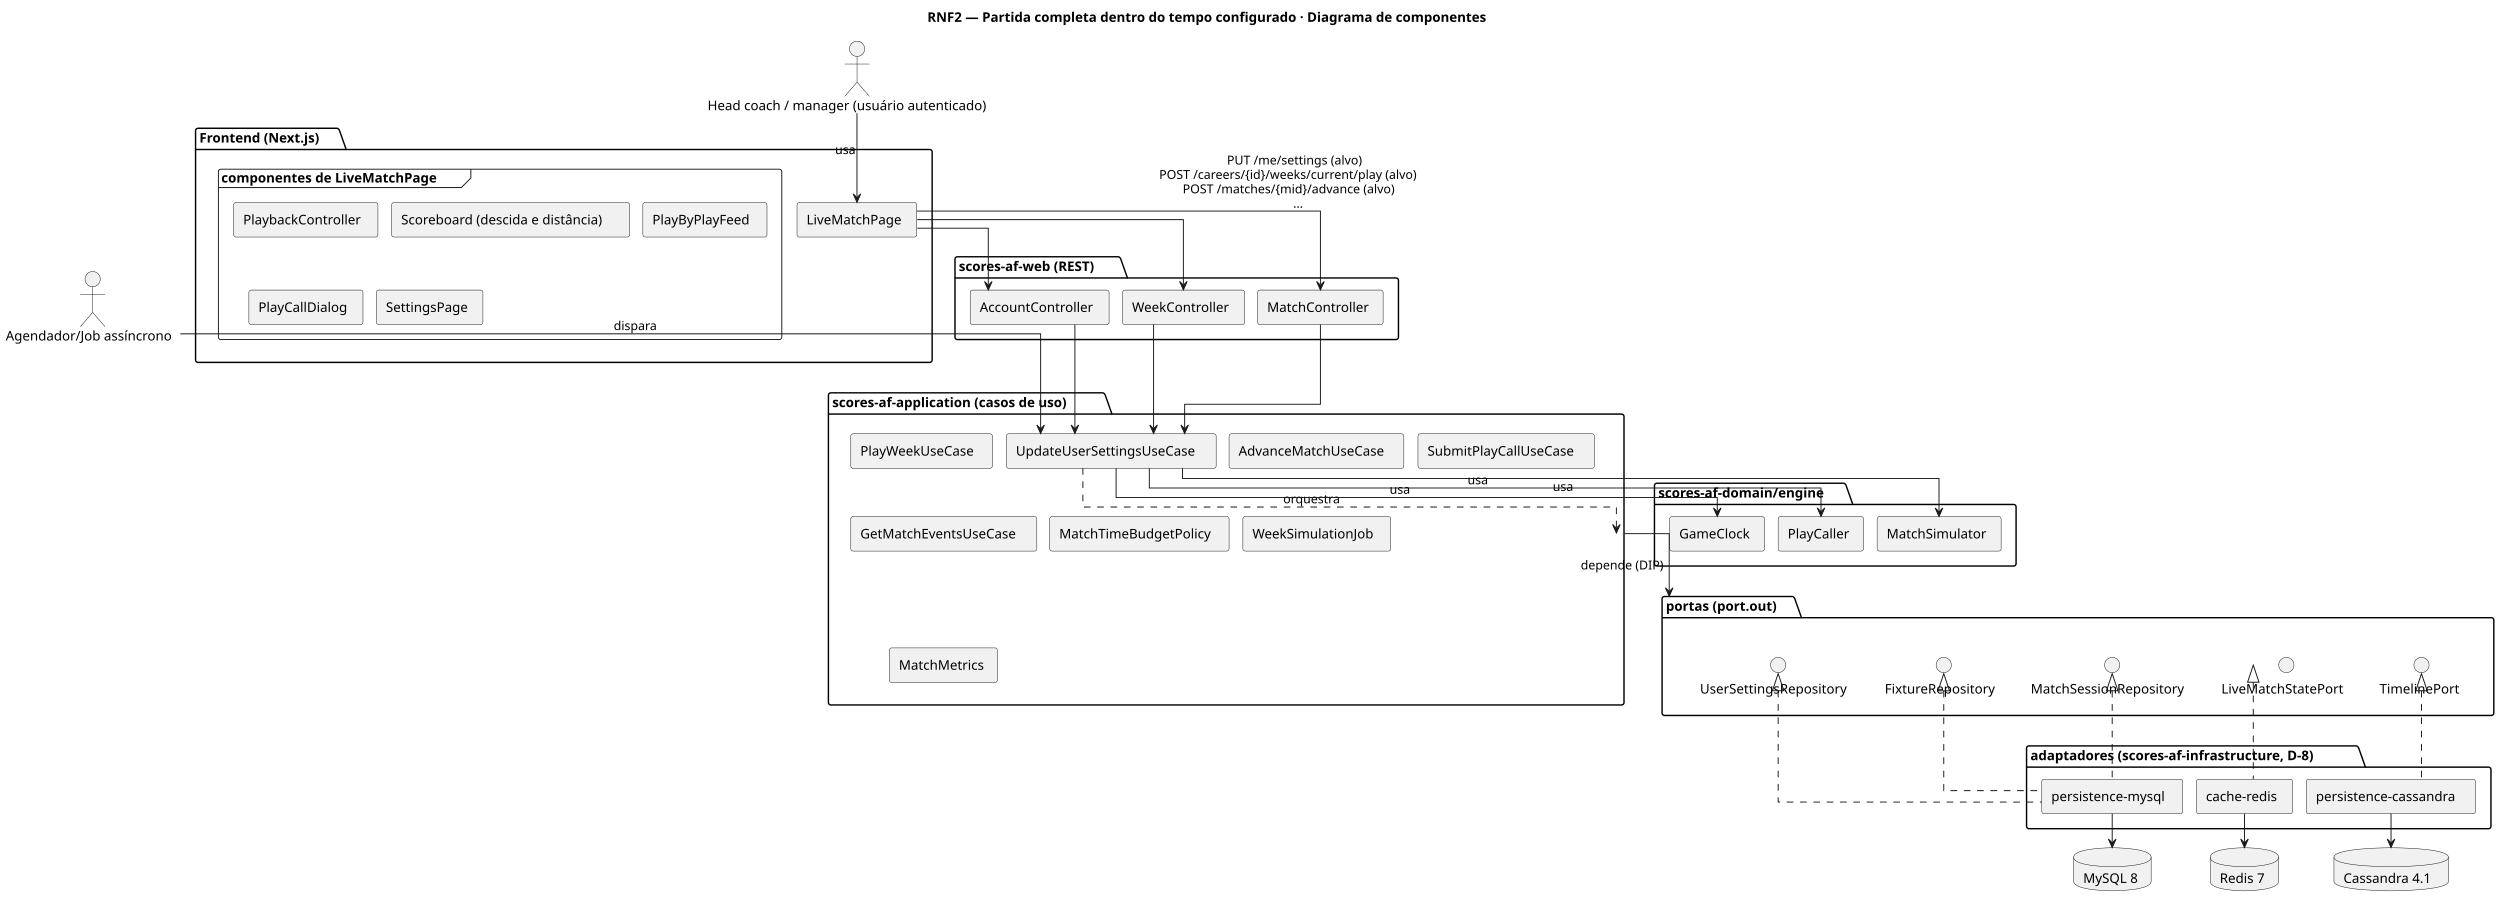
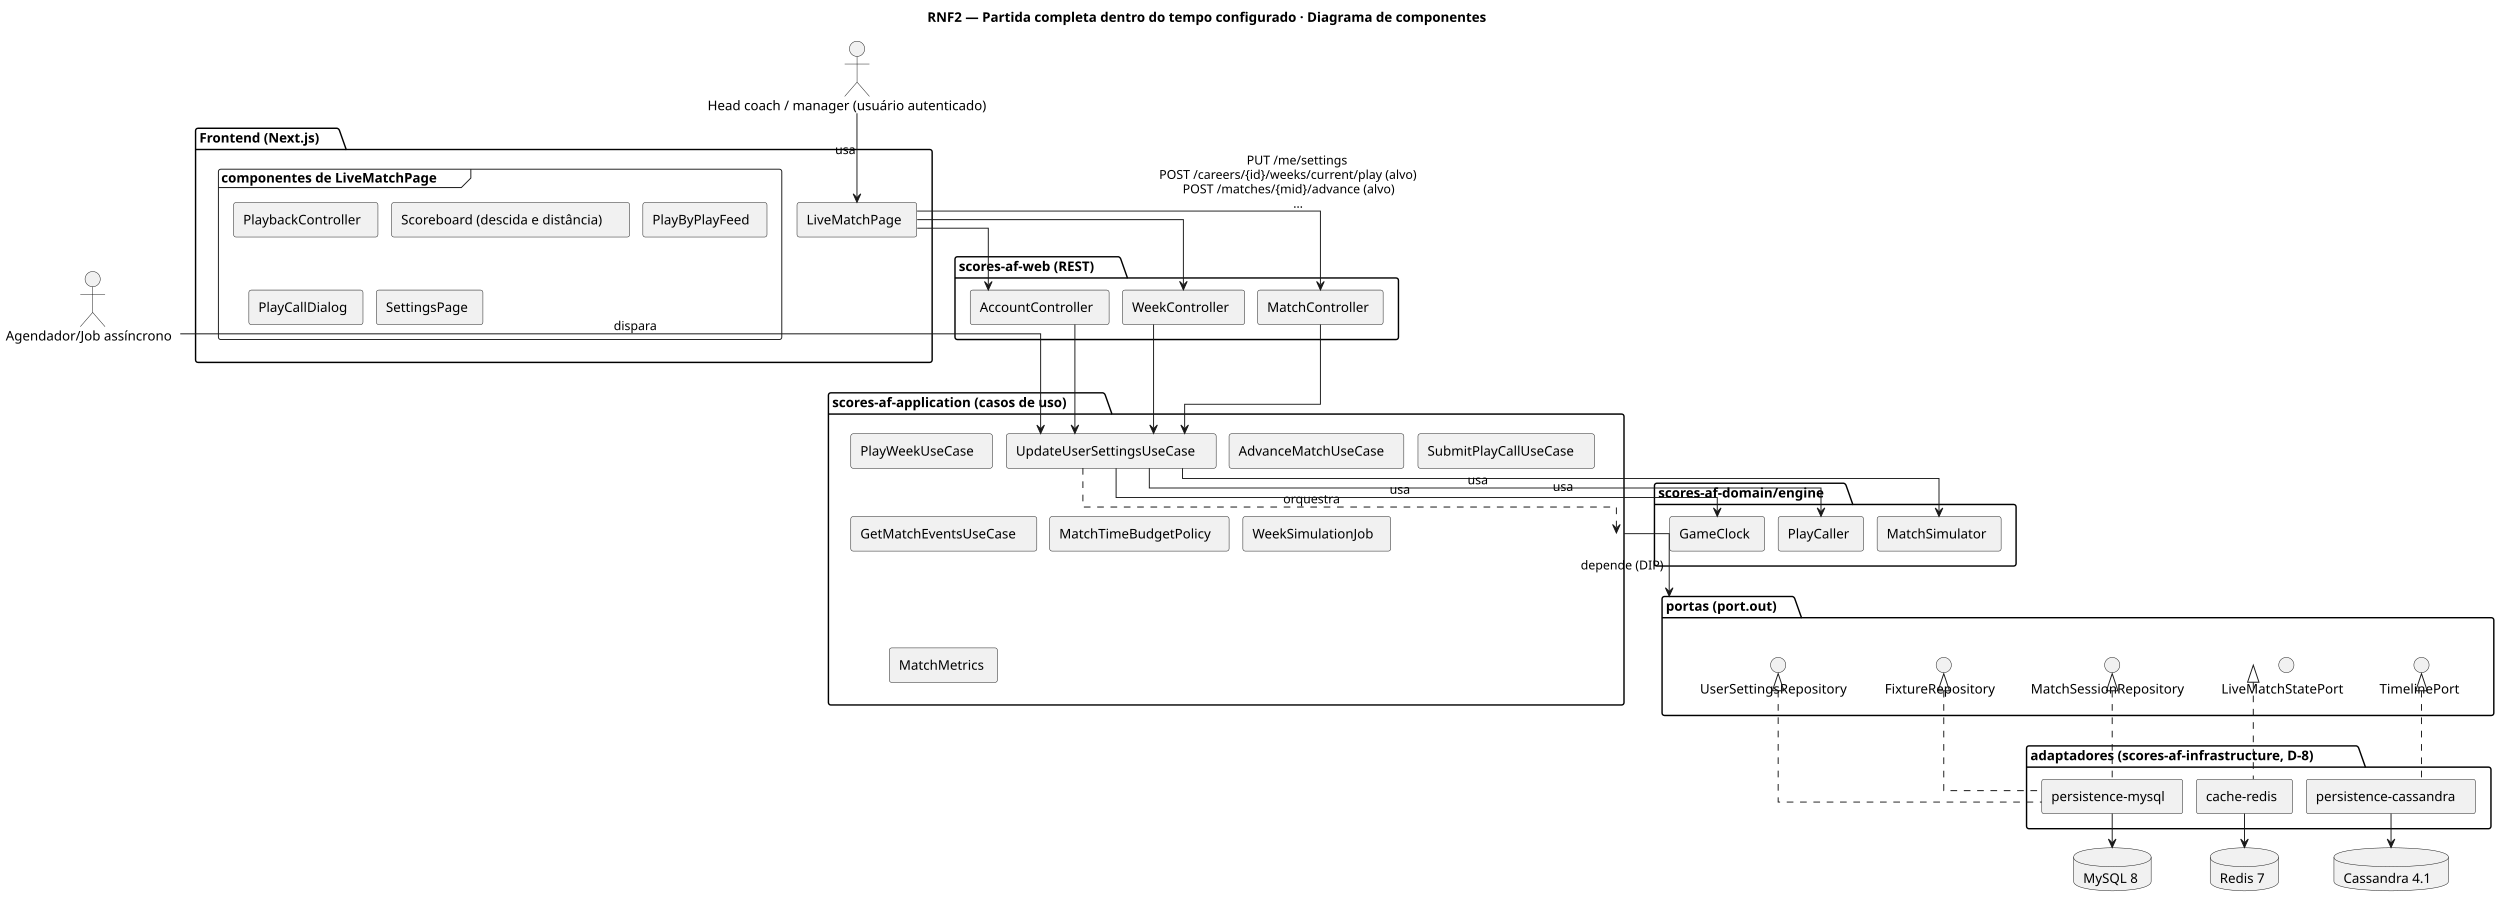
<svg xmlns="http://www.w3.org/2000/svg" contentStyleType="text/css" data-diagram-type="DESCRIPTION" height="953px" preserveAspectRatio="none" style="width:2627px;height:953px;background:#FFFFFF;" version="1.1" viewBox="0 0 2627 953" width="2627px" zoomAndPan="magnify">
  <defs />
  <g>
    <g class="title" data-source-line="1">
      <text fill="#000000" font-family="sans-serif" font-size="14" font-weight="bold" lengthAdjust="spacing" textLength="664.658" x="974.421" y="22.995">RNF2 — Partida completa dentro do tempo configurado · Diagrama de componentes</text>
    </g>
    <g class="cluster" data-entity="pkg_fe" data-source-line="8" data-uid="ent0004" id="cluster_pkg_fe">
      <path d="M208,134.797 L354.284,134.797 A3.75,3.75 0 0 1 356.784,137.297 L363.784,157.094 L977,157.094 A2.5,2.5 0 0 1 979.5,159.594 L979.5,378.297 A2.5,2.5 0 0 1 977,380.797 L208,380.797 A2.5,2.5 0 0 1 205.5,378.297 L205.5,137.297 A2.5,2.5 0 0 1 208,134.797" fill="none" style="stroke:#000000;stroke-width:1.5;" />
      <line style="stroke:#000000;stroke-width:1.5;" x1="205.5" x2="363.784" y1="157.094" y2="157.094" />
      <text fill="#000000" font-family="sans-serif" font-size="14" font-weight="bold" lengthAdjust="spacing" textLength="145.284" x="209.5" y="149.792">Frontend (Next.js)</text>
    </g>
    <g class="cluster" data-entity="pkg_fe_sub" data-source-line="10" data-uid="ent0006" id="cluster_pkg_fe_sub">
      <rect fill="none" height="179" rx="2.5" ry="2.5" style="stroke:#181818;stroke-width:1;" width="592" x="229.5" y="177.797" />
      <path d="M494.761,177.797 L494.761,187.094 L484.761,197.094 L229.5,197.094" fill="none" style="stroke:#181818;stroke-width:1;" />
      <text fill="#000000" font-family="sans-serif" font-size="14" font-weight="bold" lengthAdjust="spacing" textLength="255.261" x="232.5" y="191.792">componentes de LiveMatchPage</text>
    </g>
    <g class="cluster" data-entity="pkg_web" data-source-line="18" data-uid="ent0012" id="cluster_pkg_web">
      <path d="M1006,269.797 L1175.239,269.797 A3.75,3.75 0 0 1 1177.739,272.297 L1184.739,292.094 L1467,292.094 A2.5,2.5 0 0 1 1469.5,294.594 L1469.5,354.297 A2.5,2.5 0 0 1 1467,356.797 L1006,356.797 A2.5,2.5 0 0 1 1003.5,354.297 L1003.5,272.297 A2.5,2.5 0 0 1 1006,269.797" fill="none" style="stroke:#000000;stroke-width:1.5;" />
      <line style="stroke:#000000;stroke-width:1.5;" x1="1003.5" x2="1184.739" y1="292.094" y2="292.094" />
      <text fill="#000000" font-family="sans-serif" font-size="14" font-weight="bold" lengthAdjust="spacing" textLength="168.239" x="1007.5" y="284.792">scores-af-web (REST)</text>
    </g>
    <g class="cluster" data-entity="pkg_app" data-source-line="23" data-uid="ent0016" id="cluster_pkg_app">
      <path d="M873,412.797 L1158.936,412.797 A3.75,3.75 0 0 1 1161.436,415.297 L1168.436,435.094 L1704,435.094 A2.5,2.5 0 0 1 1706.5,437.594 L1706.5,738.297 A2.5,2.5 0 0 1 1704,740.797 L873,740.797 A2.5,2.5 0 0 1 870.5,738.297 L870.5,415.297 A2.5,2.5 0 0 1 873,412.797" fill="none" style="stroke:#000000;stroke-width:1.5;" />
      <line style="stroke:#000000;stroke-width:1.5;" x1="870.5" x2="1168.436" y1="435.094" y2="435.094" />
      <text fill="#000000" font-family="sans-serif" font-size="14" font-weight="bold" lengthAdjust="spacing" textLength="284.935" x="874.5" y="427.792">scores-af-application (casos de uso)</text>
    </g>
    <g class="cluster" data-entity="pkg_eng" data-source-line="33" data-uid="ent0025" id="cluster_pkg_eng">
      <path d="M1741,507.797 L1937.439,507.797 A3.75,3.75 0 0 1 1939.939,510.297 L1946.939,530.094 L2116,530.094 A2.5,2.5 0 0 1 2118.5,532.594 L2118.5,592.297 A2.5,2.5 0 0 1 2116,594.797 L1741,594.797 A2.5,2.5 0 0 1 1738.5,592.297 L1738.5,510.297 A2.5,2.5 0 0 1 1741,507.797" fill="none" style="stroke:#000000;stroke-width:1.5;" />
      <line style="stroke:#000000;stroke-width:1.5;" x1="1738.5" x2="1946.939" y1="530.094" y2="530.094" />
      <text fill="#000000" font-family="sans-serif" font-size="14" font-weight="bold" lengthAdjust="spacing" textLength="195.44" x="1742.5" y="522.792">scores-af-domain/engine</text>
    </g>
    <g class="cluster" data-entity="pkg_ports" data-source-line="38" data-uid="ent0029" id="cluster_pkg_ports">
      <path d="M1749,626.797 L1883.52,626.797 A3.75,3.75 0 0 1 1886.02,629.297 L1893.02,649.094 L2618,649.094 A2.5,2.5 0 0 1 2620.5,651.594 L2620.5,749.297 A2.5,2.5 0 0 1 2618,751.797 L1749,751.797 A2.5,2.5 0 0 1 1746.5,749.297 L1746.5,629.297 A2.5,2.5 0 0 1 1749,626.797" fill="none" style="stroke:#000000;stroke-width:1.5;" />
      <line style="stroke:#000000;stroke-width:1.5;" x1="1746.5" x2="1893.02" y1="649.094" y2="649.094" />
      <text fill="#000000" font-family="sans-serif" font-size="14" font-weight="bold" lengthAdjust="spacing" textLength="133.519" x="1750.5" y="641.792">portas (port.out)</text>
    </g>
    <g class="cluster" data-entity="pkg_ad" data-source-line="45" data-uid="ent0035" id="cluster_pkg_ad">
      <path d="M2132,783.797 L2476.089,783.797 A3.75,3.75 0 0 1 2478.589,786.297 L2485.589,806.094 L2615,806.094 A2.5,2.5 0 0 1 2617.5,808.594 L2617.5,868.297 A2.5,2.5 0 0 1 2615,870.797 L2132,870.797 A2.5,2.5 0 0 1 2129.5,868.297 L2129.5,786.297 A2.5,2.5 0 0 1 2132,783.797" fill="none" style="stroke:#000000;stroke-width:1.5;" />
      <line style="stroke:#000000;stroke-width:1.5;" x1="2129.5" x2="2485.589" y1="806.094" y2="806.094" />
      <text fill="#000000" font-family="sans-serif" font-size="14" font-weight="bold" lengthAdjust="spacing" textLength="343.089" x="2133.5" y="798.792">adaptadores (scores-af-infrastructure, D-8)</text>
    </g>
    <g class="entity" data-entity="c3" data-source-line="9" data-uid="ent0005" id="entity_c3">
      <rect fill="#F1F1F1" height="36.297" rx="2.5" ry="2.5" style="stroke:#181818;stroke-width:0.5;" width="125.827" x="837.5" y="212.797" />
      <text fill="#000000" font-family="sans-serif" font-size="14" lengthAdjust="spacing" textLength="105.827" x="847.5" y="235.792">LiveMatchPage</text>
    </g>
    <g class="entity" data-entity="c4" data-source-line="11" data-uid="ent0007" id="entity_c4">
      <rect fill="#F1F1F1" height="36.297" rx="2.5" ry="2.5" style="stroke:#181818;stroke-width:0.5;" width="151.64" x="245.5" y="212.797" />
      <text fill="#000000" font-family="sans-serif" font-size="14" lengthAdjust="spacing" textLength="131.64" x="255.5" y="235.792">PlaybackController</text>
    </g>
    <g class="entity" data-entity="c5" data-source-line="12" data-uid="ent0008" id="entity_c5">
      <rect fill="#F1F1F1" height="36.297" rx="2.5" ry="2.5" style="stroke:#181818;stroke-width:0.5;" width="250.105" x="411.5" y="212.797" />
      <text fill="#000000" font-family="sans-serif" font-size="14" lengthAdjust="spacing" textLength="230.105" x="421.5" y="235.792">Scoreboard (descida e distância)</text>
    </g>
    <g class="entity" data-entity="c6" data-source-line="13" data-uid="ent0009" id="entity_c6">
      <rect fill="#F1F1F1" height="36.297" rx="2.5" ry="2.5" style="stroke:#181818;stroke-width:0.5;" width="130.448" x="675.5" y="212.797" />
      <text fill="#000000" font-family="sans-serif" font-size="14" lengthAdjust="spacing" textLength="110.448" x="685.5" y="235.792">PlayByPlayFeed</text>
    </g>
    <g class="entity" data-entity="c7" data-source-line="14" data-uid="ent0010" id="entity_c7">
      <rect fill="#F1F1F1" height="36.297" rx="2.5" ry="2.5" style="stroke:#181818;stroke-width:0.5;" width="119.921" x="261.5" y="304.797" />
      <text fill="#000000" font-family="sans-serif" font-size="14" lengthAdjust="spacing" textLength="99.921" x="271.5" y="327.792">PlayCallDialog</text>
    </g>
    <g class="entity" data-entity="c8" data-source-line="15" data-uid="ent0011" id="entity_c8">
      <rect fill="#F1F1F1" height="36.297" rx="2.5" ry="2.5" style="stroke:#181818;stroke-width:0.5;" width="111.943" x="395.5" y="304.797" />
      <text fill="#000000" font-family="sans-serif" font-size="14" lengthAdjust="spacing" textLength="91.943" x="405.5" y="327.792">SettingsPage</text>
    </g>
    <g class="entity" data-entity="c9" data-source-line="19" data-uid="ent0013" id="entity_c9">
      <rect fill="#F1F1F1" height="36.297" rx="2.5" ry="2.5" style="stroke:#181818;stroke-width:0.5;" width="131.891" x="1321.5" y="304.797" />
      <text fill="#000000" font-family="sans-serif" font-size="14" lengthAdjust="spacing" textLength="111.891" x="1331.5" y="327.792">MatchController</text>
    </g>
    <g class="entity" data-entity="c10" data-source-line="20" data-uid="ent0014" id="entity_c10">
      <rect fill="#F1F1F1" height="36.297" rx="2.5" ry="2.5" style="stroke:#181818;stroke-width:0.5;" width="128.35" x="1179.5" y="304.797" />
      <text fill="#000000" font-family="sans-serif" font-size="14" lengthAdjust="spacing" textLength="108.35" x="1189.5" y="327.792">WeekController</text>
    </g>
    <g class="entity" data-entity="c11" data-source-line="21" data-uid="ent0015" id="entity_c11">
      <rect fill="#F1F1F1" height="36.297" rx="2.5" ry="2.5" style="stroke:#181818;stroke-width:0.5;" width="145.945" x="1019.5" y="304.797" />
      <text fill="#000000" font-family="sans-serif" font-size="14" lengthAdjust="spacing" textLength="125.945" x="1029.5" y="327.792">AccountController</text>
    </g>
    <g class="entity" data-entity="c12" data-source-line="24" data-uid="ent0017" id="entity_c12">
      <rect fill="#F1F1F1" height="36.297" rx="2.5" ry="2.5" style="stroke:#181818;stroke-width:0.5;" width="220.45" x="1057.5" y="455.797" />
      <text fill="#000000" font-family="sans-serif" font-size="14" lengthAdjust="spacing" textLength="200.45" x="1067.5" y="478.792">UpdateUserSettingsUseCase</text>
    </g>
    <g class="entity" data-entity="c13" data-source-line="25" data-uid="ent0018" id="entity_c13">
      <rect fill="#F1F1F1" height="36.297" rx="2.5" ry="2.5" style="stroke:#181818;stroke-width:0.5;" width="148.789" x="894" y="455.797" />
      <text fill="#000000" font-family="sans-serif" font-size="14" lengthAdjust="spacing" textLength="128.789" x="904" y="478.792">PlayWeekUseCase</text>
    </g>
    <g class="entity" data-entity="c14" data-source-line="26" data-uid="ent0019" id="entity_c14">
      <rect fill="#F1F1F1" height="36.297" rx="2.5" ry="2.5" style="stroke:#181818;stroke-width:0.5;" width="183.645" x="1291.5" y="455.797" />
      <text fill="#000000" font-family="sans-serif" font-size="14" lengthAdjust="spacing" textLength="163.645" x="1301.5" y="478.792">AdvanceMatchUseCase</text>
    </g>
    <g class="entity" data-entity="c15" data-source-line="27" data-uid="ent0020" id="entity_c15">
      <rect fill="#F1F1F1" height="36.297" rx="2.5" ry="2.5" style="stroke:#181818;stroke-width:0.5;" width="185.409" x="1490" y="455.797" />
      <text fill="#000000" font-family="sans-serif" font-size="14" lengthAdjust="spacing" textLength="165.409" x="1500" y="478.792">SubmitPlayCallUseCase</text>
    </g>
    <g class="entity" data-entity="c16" data-source-line="28" data-uid="ent0021" id="entity_c16">
      <rect fill="#F1F1F1" height="36.297" rx="2.5" ry="2.5" style="stroke:#181818;stroke-width:0.5;" width="195.485" x="894" y="542.797" />
      <text fill="#000000" font-family="sans-serif" font-size="14" lengthAdjust="spacing" textLength="175.485" x="904" y="565.792">GetMatchEventsUseCase</text>
    </g>
    <g class="entity" data-entity="c17" data-source-line="29" data-uid="ent0022" id="entity_c17">
      <rect fill="#F1F1F1" height="36.297" rx="2.5" ry="2.5" style="stroke:#181818;stroke-width:0.5;" width="188.533" x="1103" y="542.797" />
      <text fill="#000000" font-family="sans-serif" font-size="14" lengthAdjust="spacing" textLength="168.533" x="1113" y="565.792">MatchTimeBudgetPolicy</text>
    </g>
    <g class="entity" data-entity="c18" data-source-line="30" data-uid="ent0023" id="entity_c18">
      <rect fill="#F1F1F1" height="36.297" rx="2.5" ry="2.5" style="stroke:#181818;stroke-width:0.5;" width="155.331" x="1306" y="542.797" />
      <text fill="#000000" font-family="sans-serif" font-size="14" lengthAdjust="spacing" textLength="135.331" x="1316" y="565.792">WeekSimulationJob</text>
    </g>
    <g class="entity" data-entity="c19" data-source-line="31" data-uid="ent0024" id="entity_c19">
      <rect fill="#F1F1F1" height="36.297" rx="2.5" ry="2.5" style="stroke:#181818;stroke-width:0.5;" width="113.536" x="934.5" y="680.797" />
      <text fill="#000000" font-family="sans-serif" font-size="14" lengthAdjust="spacing" textLength="93.536" x="944.5" y="703.792">MatchMetrics</text>
    </g>
    <g class="entity" data-entity="c20" data-source-line="34" data-uid="ent0026" id="entity_c20">
      <rect fill="#F1F1F1" height="36.297" rx="2.5" ry="2.5" style="stroke:#181818;stroke-width:0.5;" width="130.284" x="1972.5" y="542.797" />
      <text fill="#000000" font-family="sans-serif" font-size="14" lengthAdjust="spacing" textLength="110.284" x="1982.5" y="565.792">MatchSimulator</text>
    </g>
    <g class="entity" data-entity="c21" data-source-line="35" data-uid="ent0027" id="entity_c21">
      <rect fill="#F1F1F1" height="36.297" rx="2.5" ry="2.5" style="stroke:#181818;stroke-width:0.5;" width="89.699" x="1868.5" y="542.797" />
      <text fill="#000000" font-family="sans-serif" font-size="14" lengthAdjust="spacing" textLength="69.699" x="1878.5" y="565.792">PlayCaller</text>
    </g>
    <g class="entity" data-entity="c22" data-source-line="36" data-uid="ent0028" id="entity_c22">
      <rect fill="#F1F1F1" height="36.297" rx="2.5" ry="2.5" style="stroke:#181818;stroke-width:0.5;" width="99.714" x="1754.5" y="542.797" />
      <text fill="#000000" font-family="sans-serif" font-size="14" lengthAdjust="spacing" textLength="79.714" x="1764.5" y="565.792">GameClock</text>
    </g>
    <g class="entity" data-entity="c23" data-source-line="39" data-uid="ent0030" id="entity_c23">
      <ellipse cx="1868.5" cy="698.797" fill="#F1F1F1" rx="8" ry="8" style="stroke:#181818;stroke-width:0.5;" />
      <text fill="#000000" font-family="sans-serif" font-size="14" lengthAdjust="spacing" textLength="164.404" x="1786.298" y="728.792">UserSettingsRepository</text>
    </g>
    <g class="entity" data-entity="c24" data-source-line="40" data-uid="ent0031" id="entity_c24">
      <ellipse cx="2042.5" cy="698.797" fill="#F1F1F1" rx="8" ry="8" style="stroke:#181818;stroke-width:0.5;" />
      <text fill="#000000" font-family="sans-serif" font-size="14" lengthAdjust="spacing" textLength="124.031" x="1980.484" y="728.792">FixtureRepository</text>
    </g>
    <g class="entity" data-entity="c25" data-source-line="41" data-uid="ent0032" id="entity_c25">
      <ellipse cx="2219.5" cy="698.797" fill="#F1F1F1" rx="8" ry="8" style="stroke:#181818;stroke-width:0.5;" />
      <text fill="#000000" font-family="sans-serif" font-size="14" lengthAdjust="spacing" textLength="171.206" x="2133.897" y="728.792">MatchSessionRepository</text>
    </g>
    <g class="entity" data-entity="c26" data-source-line="42" data-uid="ent0033" id="entity_c26">
      <ellipse cx="2402.5" cy="698.797" fill="#F1F1F1" rx="8" ry="8" style="stroke:#181818;stroke-width:0.5;" />
      <text fill="#000000" font-family="sans-serif" font-size="14" lengthAdjust="spacing" textLength="136.616" x="2334.192" y="728.792">LiveMatchStatePort</text>
    </g>
    <g class="entity" data-entity="c27" data-source-line="43" data-uid="ent0034" id="entity_c27">
      <ellipse cx="2544.5" cy="698.797" fill="#F1F1F1" rx="8" ry="8" style="stroke:#181818;stroke-width:0.5;" />
      <text fill="#000000" font-family="sans-serif" font-size="14" lengthAdjust="spacing" textLength="88.211" x="2500.394" y="728.792">TimelinePort</text>
    </g>
    <g class="entity" data-entity="c28" data-source-line="46" data-uid="ent0036" id="entity_c28">
      <rect fill="#F1F1F1" height="36.297" rx="2.5" ry="2.5" style="stroke:#181818;stroke-width:0.5;" width="148.065" x="2145.5" y="818.797" />
      <text fill="#000000" font-family="sans-serif" font-size="14" lengthAdjust="spacing" textLength="128.065" x="2155.5" y="841.792">persistence-mysql</text>
    </g>
    <g class="entity" data-entity="c29" data-source-line="47" data-uid="ent0037" id="entity_c29">
      <rect fill="#F1F1F1" height="36.297" rx="2.5" ry="2.5" style="stroke:#181818;stroke-width:0.5;" width="100.951" x="2308" y="818.797" />
      <text fill="#000000" font-family="sans-serif" font-size="14" lengthAdjust="spacing" textLength="80.951" x="2318" y="841.792">cache-redis</text>
    </g>
    <g class="entity" data-entity="c30" data-source-line="48" data-uid="ent0038" id="entity_c30">
      <rect fill="#F1F1F1" height="36.297" rx="2.5" ry="2.5" style="stroke:#181818;stroke-width:0.5;" width="177.609" x="2423.5" y="818.797" />
      <text fill="#000000" font-family="sans-serif" font-size="14" lengthAdjust="spacing" textLength="157.609" x="2433.5" y="841.792">persistence-cassandra</text>
    </g>
    <g class="entity" data-entity="c1" data-source-line="6" data-uid="ent0002" id="entity_c1">
      <ellipse cx="900.6" cy="51.297" fill="#F1F1F1" rx="8" ry="8" style="stroke:#181818;stroke-width:0.5;" />
      <path d="M900.6,59.297 L900.6,86.297 M887.6,67.297 L913.6,67.297 M900.6,86.297 L887.6,101.297 M900.6,86.297 L913.6,101.297" fill="none" style="stroke:#181818;stroke-width:0.5;" />
      <text fill="#000000" font-family="sans-serif" font-size="14" lengthAdjust="spacing" textLength="314.2" x="743.5" y="115.792">Head coach / manager (usuário autenticado)</text>
    </g>
    <g class="entity" data-entity="c2" data-source-line="7" data-uid="ent0003" id="entity_c2">
      <ellipse cx="97.379" cy="293.297" fill="#F1F1F1" rx="8" ry="8" style="stroke:#181818;stroke-width:0.5;" />
      <path d="M97.379,301.297 L97.379,328.297 M84.379,309.297 L110.379,309.297 M97.379,328.297 L84.379,343.297 M97.379,328.297 L110.379,343.297" fill="none" style="stroke:#181818;stroke-width:0.5;" />
      <text fill="#000000" font-family="sans-serif" font-size="14" lengthAdjust="spacing" textLength="182.759" x="6" y="357.792">Agendador/Job assíncrono</text>
    </g>
    <g class="entity" data-entity="s1" data-source-line="50" data-uid="ent0039" id="entity_s1">
      <path d="M2179,900.797 C2179,890.797 2219.714,890.797 2219.714,890.797 C2219.714,890.797 2260.428,890.797 2260.428,900.797 L2260.428,926.094 C2260.428,936.094 2219.714,936.094 2219.714,936.094 C2219.714,936.094 2179,936.094 2179,926.094 L2179,900.797" fill="#F1F1F1" style="stroke:#181818;stroke-width:0.5;" />
      <path d="M2179,900.797 C2179,910.797 2219.714,910.797 2219.714,910.797 C2219.714,910.797 2260.428,910.797 2260.428,900.797" fill="none" style="stroke:#181818;stroke-width:0.5;" />
      <text fill="#000000" font-family="sans-serif" font-size="14" lengthAdjust="spacing" textLength="61.428" x="2189" y="927.792">MySQL 8</text>
    </g>
    <g class="entity" data-entity="s2" data-source-line="51" data-uid="ent0040" id="entity_s2">
      <path d="M2322.5,900.797 C2322.5,890.797 2358.384,890.797 2358.384,890.797 C2358.384,890.797 2394.269,890.797 2394.269,900.797 L2394.269,926.094 C2394.269,936.094 2358.384,936.094 2358.384,936.094 C2358.384,936.094 2322.5,936.094 2322.5,926.094 L2322.5,900.797" fill="#F1F1F1" style="stroke:#181818;stroke-width:0.5;" />
      <path d="M2322.5,900.797 C2322.5,910.797 2358.384,910.797 2358.384,910.797 C2358.384,910.797 2394.269,910.797 2394.269,900.797" fill="none" style="stroke:#181818;stroke-width:0.5;" />
      <text fill="#000000" font-family="sans-serif" font-size="14" lengthAdjust="spacing" textLength="51.769" x="2332.5" y="927.792">Redis 7</text>
    </g>
    <g class="entity" data-entity="s3" data-source-line="52" data-uid="ent0041" id="entity_s3">
      <path d="M2452.5,900.797 C2452.5,890.797 2512.666,890.797 2512.666,890.797 C2512.666,890.797 2572.831,890.797 2572.831,900.797 L2572.831,926.094 C2572.831,936.094 2512.666,936.094 2512.666,936.094 C2512.666,936.094 2452.5,936.094 2452.5,926.094 L2452.5,900.797" fill="#F1F1F1" style="stroke:#181818;stroke-width:0.5;" />
      <path d="M2452.5,900.797 C2452.5,910.797 2512.666,910.797 2512.666,910.797 C2512.666,910.797 2572.831,910.797 2572.831,900.797" fill="none" style="stroke:#181818;stroke-width:0.5;" />
      <text fill="#000000" font-family="sans-serif" font-size="14" lengthAdjust="spacing" textLength="100.331" x="2462.5" y="927.792">Cassandra 4.1</text>
    </g>
    <g class="link" data-entity-1="c1" data-entity-2="c3" data-source-line="53" data-uid="lnk42" id="link_c1_c3">
      <path d="M900.5,119.037 C900.5,149.067 900.5,183.547 900.5,206.637" fill="none" id="c1-to-c3" style="stroke:#181818;stroke-width:1;" />
      <polygon fill="#181818" points="900.5,212.637,904.5,203.637,900.5,207.637,896.5,203.637,900.5,212.637" style="stroke:#181818;stroke-width:1;" />
      <text fill="#000000" font-family="sans-serif" font-size="13" lengthAdjust="spacing" textLength="22.979" x="877.5" y="161.904">usa</text>
    </g>
    <g class="link" data-entity-1="c2" data-entity-2="c12" data-source-line="54" data-uid="lnk43" id="link_c2_c12">
      <path d="M189.42,350.797 C435.98,350.797 1093.5,350.797 1093.5,350.797 C1093.5,350.797 1093.5,415.437 1093.5,449.647" fill="none" id="c2-to-c12" style="stroke:#181818;stroke-width:1;" />
      <polygon fill="#181818" points="1093.5,455.647,1097.5,446.647,1093.5,450.647,1089.5,446.647,1093.5,455.647" style="stroke:#181818;stroke-width:1;" />
      <text fill="#000000" font-family="sans-serif" font-size="13" lengthAdjust="spacing" textLength="48.166" x="644.88" y="346.864">dispara</text>
    </g>
    <g class="link" data-entity-1="c3" data-entity-2="c9" data-source-line="55" data-uid="lnk44" id="link_c3_c9">
      <path d="M963.67,221.797 C1095.44,221.797 1387.5,221.797 1387.5,221.797 C1387.5,221.797 1387.5,269.687 1387.5,298.737" fill="none" id="c3-to-c9" style="stroke:#181818;stroke-width:1;" />
      <polygon fill="#181818" points="1387.5,304.737,1391.5,295.737,1387.5,299.737,1383.5,295.737,1387.5,304.737" style="stroke:#181818;stroke-width:1;" />
-       <text fill="#000000" font-family="sans-serif" font-size="13" lengthAdjust="spacing" textLength="152.191" x="1289.284" y="172.864">PUT /me/settings (alvo)</text>
+       <text fill="#000000" font-family="sans-serif" font-size="13" lengthAdjust="spacing" textLength="110.69" x="1310.034" y="172.864">PUT /me/settings</text>
      <text fill="#000000" font-family="sans-serif" font-size="13" lengthAdjust="spacing" textLength="294.639" x="1218.06" y="187.997">POST /careers/{id}/weeks/current/play (alvo)</text>
      <text fill="#000000" font-family="sans-serif" font-size="13" lengthAdjust="spacing" textLength="245.254" x="1242.752" y="203.129">POST /matches/{mid}/advance (alvo)</text>
      <text fill="#000000" font-family="sans-serif" font-size="13" lengthAdjust="spacing" textLength="13" x="1358.88" y="218.262">…</text>
    </g>
    <g class="link" data-entity-1="c3" data-entity-2="c10" data-source-line="56" data-uid="lnk45" id="link_c3_c10">
      <path d="M963.81,230.797 C1062.92,230.797 1243.5,230.797 1243.5,230.797 C1243.5,230.797 1243.5,271.807 1243.5,298.617" fill="none" id="c3-to-c10" style="stroke:#181818;stroke-width:1;" />
      <polygon fill="#181818" points="1243.5,304.617,1247.5,295.617,1243.5,299.617,1239.5,295.617,1243.5,304.617" style="stroke:#181818;stroke-width:1;" />
    </g>
    <g class="link" data-entity-1="c3" data-entity-2="c11" data-source-line="57" data-uid="lnk46" id="link_c3_c11">
      <path d="M963.85,239.797 C1000.12,239.797 1038.5,239.797 1038.5,239.797 C1038.5,239.797 1038.5,274.377 1038.5,298.787" fill="none" id="c3-to-c11" style="stroke:#181818;stroke-width:1;" />
      <polygon fill="#181818" points="1038.5,304.787,1042.5,295.787,1038.5,299.787,1034.5,295.787,1038.5,304.787" style="stroke:#181818;stroke-width:1;" />
    </g>
    <g class="link" data-entity-1="c9" data-entity-2="c12" data-source-line="58" data-uid="lnk47" id="link_c9_c12">
      <path d="M1387.5,341.037 C1387.5,370.367 1387.5,424.797 1387.5,424.797 C1387.5,424.797 1244.83,424.797 1244.83,424.797 C1244.83,424.797 1244.83,435.617 1244.83,449.547" fill="none" id="c9-to-c12" style="stroke:#181818;stroke-width:1;" />
      <polygon fill="#181818" points="1244.83,455.547,1248.83,446.547,1244.83,450.547,1240.83,446.547,1244.83,455.547" style="stroke:#181818;stroke-width:1;" />
    </g>
    <g class="link" data-entity-1="c10" data-entity-2="c12" data-source-line="59" data-uid="lnk48" id="link_c10_c12">
      <path d="M1212.17,341.007 C1212.17,370.037 1212.17,420.457 1212.17,449.517" fill="none" id="c10-to-c12" style="stroke:#181818;stroke-width:1;" />
      <polygon fill="#181818" points="1212.17,455.517,1216.17,446.517,1212.17,450.517,1208.17,446.517,1212.17,455.517" style="stroke:#181818;stroke-width:1;" />
    </g>
    <g class="link" data-entity-1="c11" data-entity-2="c12" data-source-line="60" data-uid="lnk49" id="link_c11_c12">
      <path d="M1129.5,341.007 C1129.5,370.037 1129.5,420.457 1129.5,449.517" fill="none" id="c11-to-c12" style="stroke:#181818;stroke-width:1;" />
      <polygon fill="#181818" points="1129.5,455.517,1133.5,446.517,1129.5,450.517,1125.5,446.517,1129.5,455.517" style="stroke:#181818;stroke-width:1;" />
    </g>
    <g class="link" data-entity-1="c12" data-entity-2="pkg_app" data-source-line="61" data-uid="lnk50" id="link_c12_pkg_app">
      <path d="M1137.9,491.817 C1137.9,509.167 1137.9,532.797 1137.9,532.797 C1137.9,532.797 1698.5,532.797 1698.5,532.797 C1698.5,532.797 1698.5,549.797 1698.5,554.107" fill="none" id="c12-to-pkg_app" style="stroke:#181818;stroke-width:1;stroke-dasharray:7,7;" />
      <polygon fill="#181818" points="1698.5,560.107,1702.5,551.107,1698.5,555.107,1694.5,551.107,1698.5,560.107" style="stroke:#181818;stroke-width:1;" />
      <text fill="#000000" font-family="sans-serif" font-size="13" lengthAdjust="spacing" textLength="62.969" x="1348.37" y="528.864">orquestra</text>
    </g>
    <g class="link" data-entity-1="c12" data-entity-2="c20" data-source-line="62" data-uid="lnk51" id="link_c12_c20">
      <path d="M1242.6,491.997 C1242.6,497.827 1242.6,502.797 1242.6,502.797 C1242.6,502.797 2037.5,502.797 2037.5,502.797 C2037.5,502.797 2037.5,519.737 2037.5,536.767" fill="none" id="c12-to-c20" style="stroke:#181818;stroke-width:1;" />
      <polygon fill="#181818" points="2037.5,542.767,2041.5,533.767,2037.5,537.767,2033.5,533.767,2037.5,542.767" style="stroke:#181818;stroke-width:1;" />
      <text fill="#000000" font-family="sans-serif" font-size="13" lengthAdjust="spacing" textLength="22.979" x="1631.63" y="515.864">usa</text>
    </g>
    <g class="link" data-entity-1="c12" data-entity-2="c21" data-source-line="63" data-uid="lnk52" id="link_c12_c21">
      <path d="M1207.7,491.927 C1207.7,502.107 1207.7,512.797 1207.7,512.797 C1207.7,512.797 1913.5,512.797 1913.5,512.797 C1913.5,512.797 1913.5,523.057 1913.5,536.647" fill="none" id="c12-to-c21" style="stroke:#181818;stroke-width:1;" />
      <polygon fill="#181818" points="1913.5,542.647,1917.5,533.647,1913.5,537.647,1909.5,533.647,1913.5,542.647" style="stroke:#181818;stroke-width:1;" />
      <text fill="#000000" font-family="sans-serif" font-size="13" lengthAdjust="spacing" textLength="22.979" x="1542.09" y="508.864">usa</text>
    </g>
    <g class="link" data-entity-1="c12" data-entity-2="c22" data-source-line="64" data-uid="lnk53" id="link_c12_c22">
      <path d="M1172.8,492.047 C1172.8,505.977 1172.8,522.797 1172.8,522.797 C1172.8,522.797 1804.5,522.797 1804.5,522.797 C1804.5,522.797 1804.5,526.897 1804.5,536.687" fill="none" id="c12-to-c22" style="stroke:#181818;stroke-width:1;" />
      <polygon fill="#181818" points="1804.5,542.687,1808.5,533.687,1804.5,537.687,1800.5,533.687,1804.5,542.687" style="stroke:#181818;stroke-width:1;" />
      <text fill="#000000" font-family="sans-serif" font-size="13" lengthAdjust="spacing" textLength="22.979" x="1460.22" y="518.864">usa</text>
    </g>
    <g class="link" data-entity-1="pkg_app" data-entity-2="pkg_ports" data-source-line="65" data-uid="lnk54" id="link_pkg_app_pkg_ports">
      <path d="M1706.672,560.797 C1706.747,560.797 1706.822,560.797 1706.897,560.797 C1707.048,560.797 1707.2,560.797 1707.354,560.797 C1707.661,560.797 1707.974,560.797 1708.293,560.797 C1708.93,560.797 1709.59,560.797 1710.268,560.797 C1715.699,560.797 1722.369,560.797 1728.848,560.797 C1741.805,560.797 1754,560.797 1754,560.797 C1754,560.797 1754,569.154 1754,581.756 C1754,588.057 1754,595.418 1754,603.327 C1754,607.282 1754,611.372 1754,615.536 C1754,617.618 1754,619.717 1754,621.827 C1754,622.882 1754,623.94 1754,624.999 C1754,625.528 1754,620.058 1754,620.588" fill="none" id="pkg_app-to-pkg_ports" style="stroke:#181818;stroke-width:1;" />
      <polygon fill="#181818" points="1754,626.588,1758,617.588,1754,621.588,1750,617.588,1754,626.588" style="stroke:#181818;stroke-width:1;" />
      <text fill="#000000" font-family="sans-serif" font-size="13" lengthAdjust="spacing" textLength="92.949" x="1661" y="598.374">depende (DIP)</text>
    </g>
    <g class="link" data-entity-1="c23" data-entity-2="c28" data-source-line="66" data-uid="lnk56" id="link_c23_c28">
      <path d="M1868.5,725.807 C1868.5,757.327 1868.5,842.797 1868.5,842.797 C1868.5,842.797 2042.51,842.797 2145.49,842.797" fill="none" id="c23-backto-c28" style="stroke:#181818;stroke-width:1;stroke-dasharray:7,7;" />
      <polygon fill="none" points="1868.5,707.807,1862.5,725.807,1874.5,725.807,1868.5,707.807" style="stroke:#181818;stroke-width:1;" />
    </g>
    <g class="link" data-entity-1="c24" data-entity-2="c28" data-source-line="67" data-uid="lnk58" id="link_c24_c28">
      <path d="M2042.5,725.867 C2042.5,755.697 2042.5,830.797 2042.5,830.797 C2042.5,830.797 2096.96,830.797 2145.46,830.797" fill="none" id="c24-backto-c28" style="stroke:#181818;stroke-width:1;stroke-dasharray:7,7;" />
      <polygon fill="none" points="2042.5,707.867,2036.5,725.867,2048.5,725.867,2042.5,707.867" style="stroke:#181818;stroke-width:1;" />
    </g>
    <g class="link" data-entity-1="c25" data-entity-2="c28" data-source-line="68" data-uid="lnk60" id="link_c25_c28">
      <path d="M2219.5,725.847 C2219.5,748.277 2219.5,788.747 2219.5,818.627" fill="none" id="c25-backto-c28" style="stroke:#181818;stroke-width:1;stroke-dasharray:7,7;" />
      <polygon fill="none" points="2219.5,707.847,2213.5,725.847,2225.5,725.847,2219.5,707.847" style="stroke:#181818;stroke-width:1;" />
    </g>
    <g class="link" data-entity-1="c26" data-entity-2="c29" data-source-line="69" data-uid="lnk62" id="link_c26_c29">
      <path d="M2367.75,716.897 C2367.75,720.117 2367.75,782.037 2367.75,818.707" fill="none" id="c26-backto-c29" style="stroke:#181818;stroke-width:1;stroke-dasharray:7,7;" />
      <polygon fill="none" points="2367.75,698.897,2361.75,716.897,2373.75,716.897,2367.75,698.897" style="stroke:#181818;stroke-width:1;" />
    </g>
    <g class="link" data-entity-1="c27" data-entity-2="c30" data-source-line="70" data-uid="lnk64" id="link_c27_c30">
      <path d="M2544.5,725.847 C2544.5,748.277 2544.5,788.747 2544.5,818.627" fill="none" id="c27-backto-c30" style="stroke:#181818;stroke-width:1;stroke-dasharray:7,7;" />
      <polygon fill="none" points="2544.5,707.847,2538.5,725.847,2550.5,725.847,2544.5,707.847" style="stroke:#181818;stroke-width:1;" />
    </g>
    <g class="link" data-entity-1="c28" data-entity-2="s1" data-source-line="71" data-uid="lnk65" id="link_c28_s1">
      <path d="M2219.5,854.927 C2219.5,865.617 2219.5,873.247 2219.5,884.637" fill="none" id="c28-to-s1" style="stroke:#181818;stroke-width:1;" />
      <polygon fill="#181818" points="2219.5,890.637,2223.5,881.637,2219.5,885.637,2215.5,881.637,2219.5,890.637" style="stroke:#181818;stroke-width:1;" />
    </g>
    <g class="link" data-entity-1="c29" data-entity-2="s2" data-source-line="72" data-uid="lnk66" id="link_c29_s2">
      <path d="M2358.5,854.927 C2358.5,865.617 2358.5,873.247 2358.5,884.637" fill="none" id="c29-to-s2" style="stroke:#181818;stroke-width:1;" />
      <polygon fill="#181818" points="2358.5,890.637,2362.5,881.637,2358.5,885.637,2354.5,881.637,2358.5,890.637" style="stroke:#181818;stroke-width:1;" />
    </g>
    <g class="link" data-entity-1="c30" data-entity-2="s3" data-source-line="73" data-uid="lnk67" id="link_c30_s3">
      <path d="M2512.5,854.927 C2512.5,865.617 2512.5,873.247 2512.5,884.637" fill="none" id="c30-to-s3" style="stroke:#181818;stroke-width:1;" />
      <polygon fill="#181818" points="2512.5,890.637,2516.5,881.637,2512.5,885.637,2508.5,881.637,2512.5,890.637" style="stroke:#181818;stroke-width:1;" />
    </g>
  </g>
</svg>
